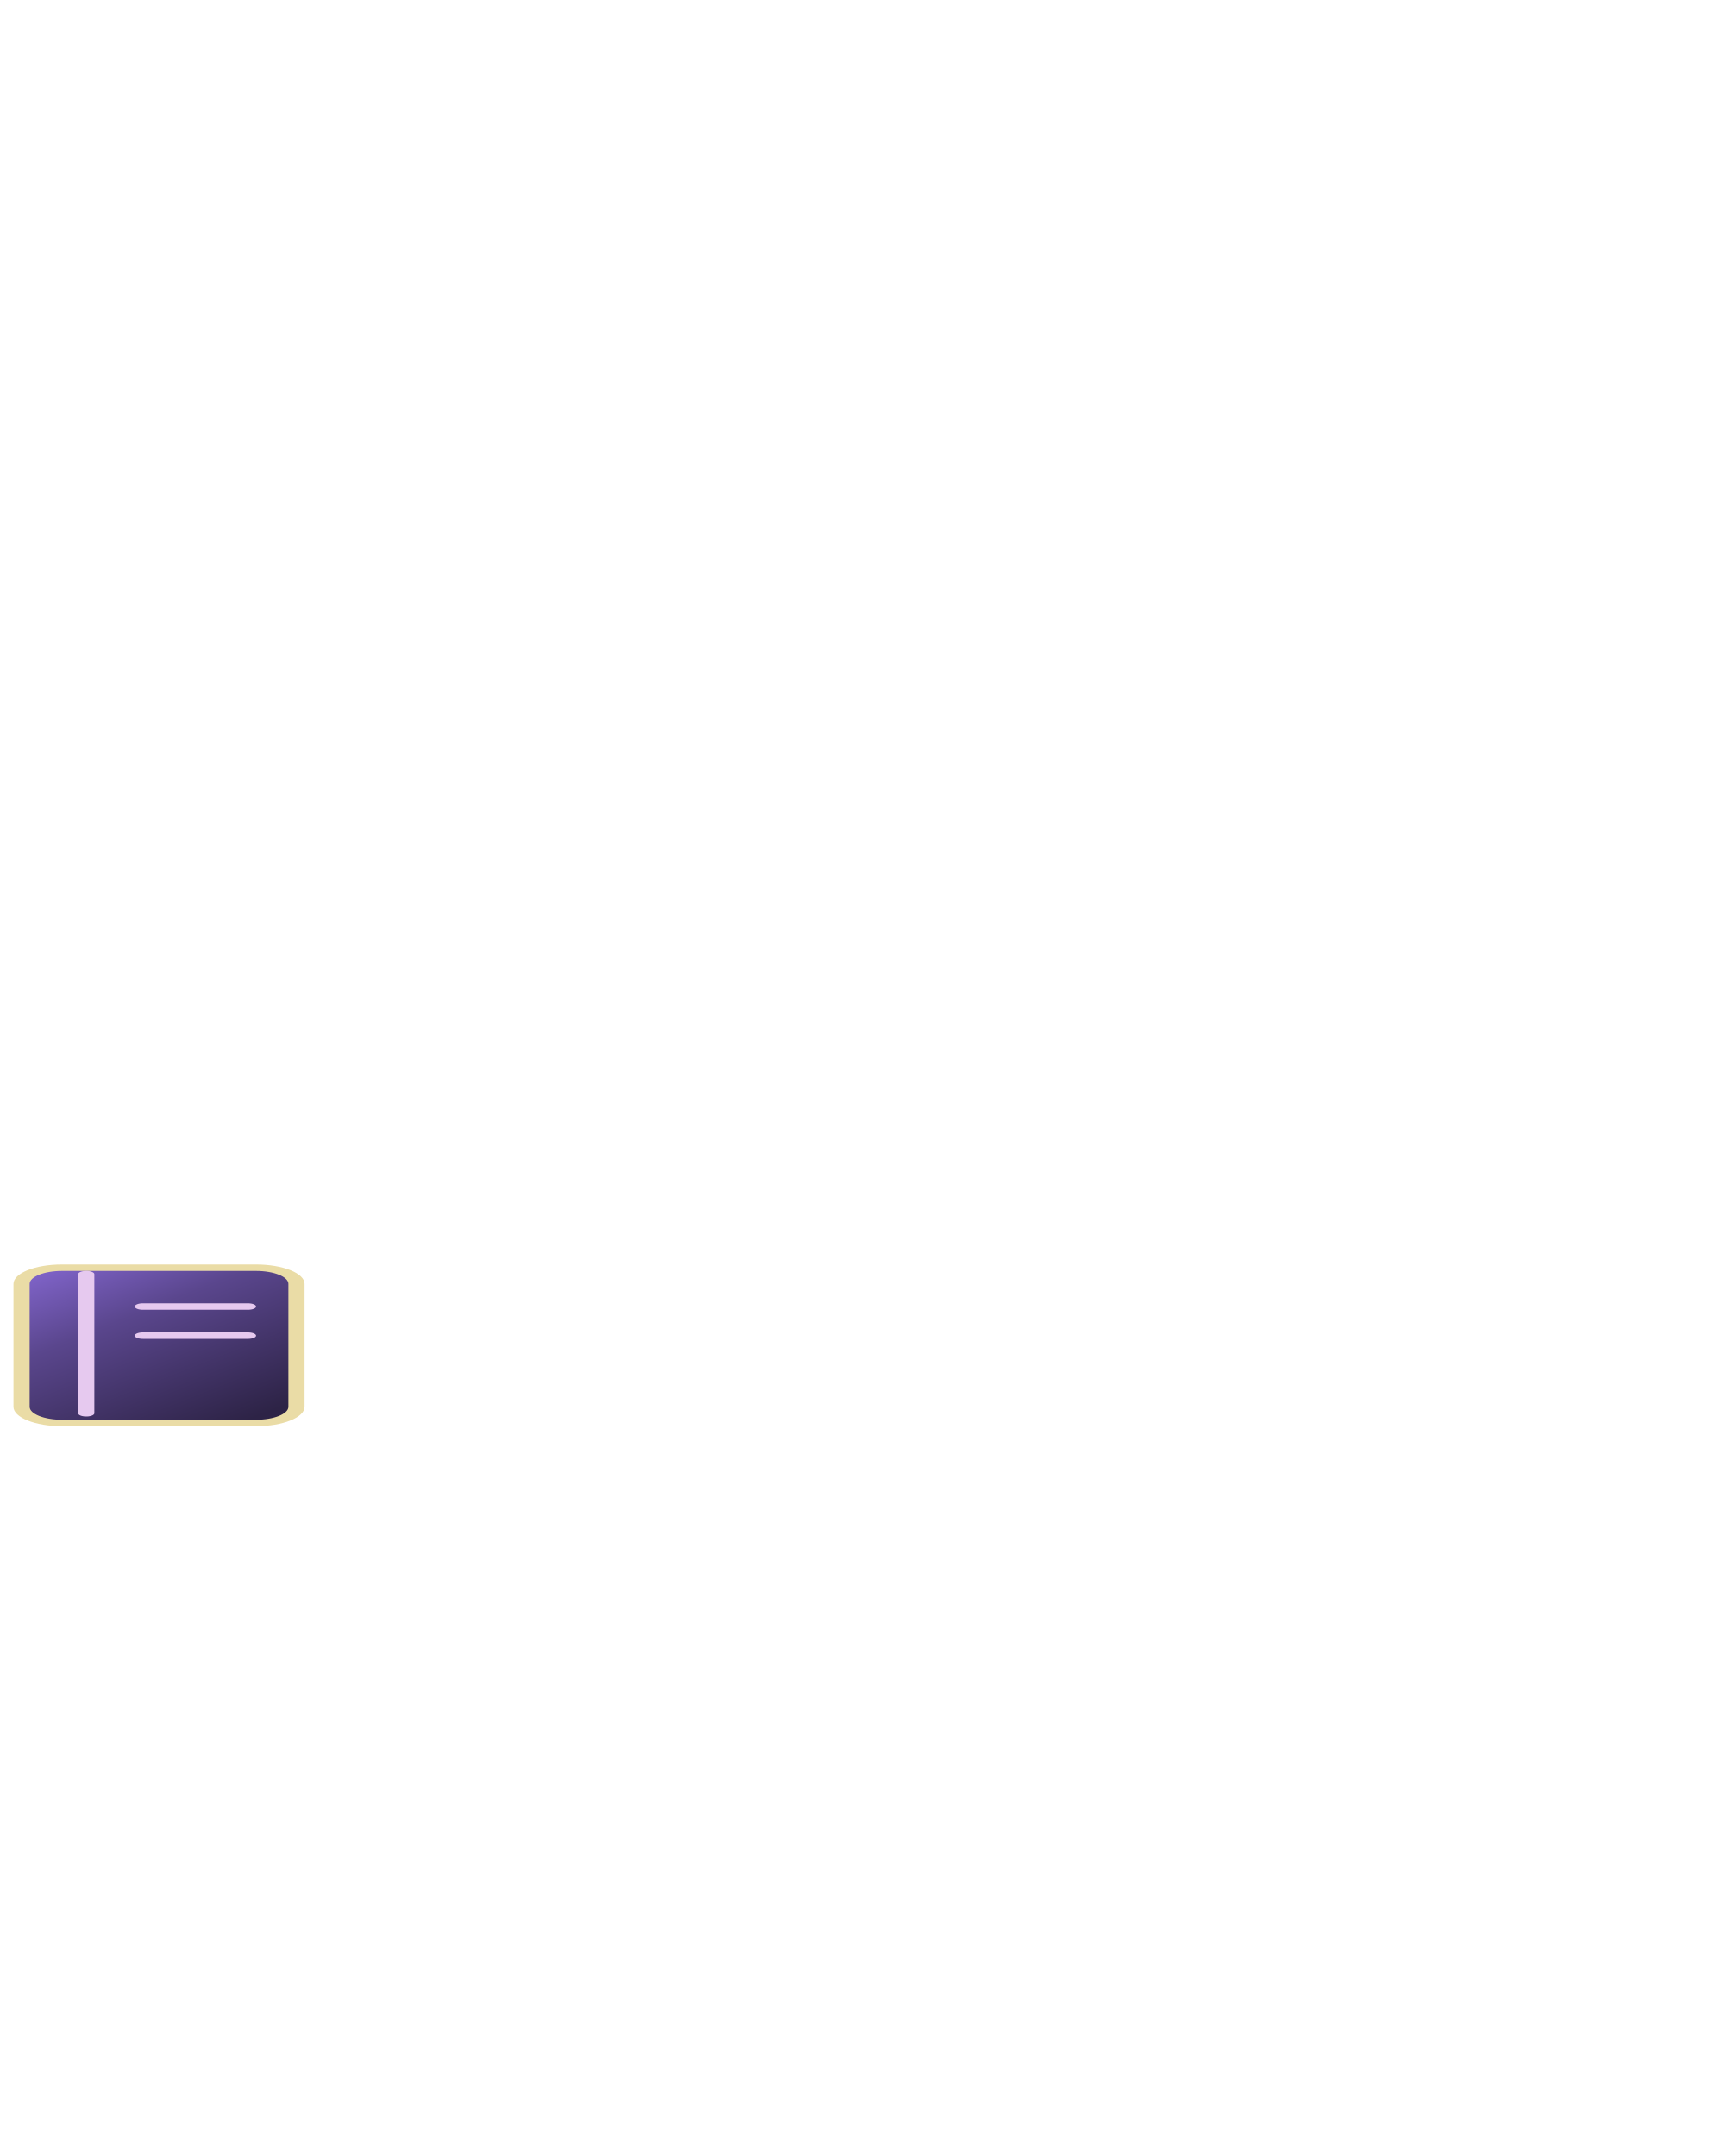
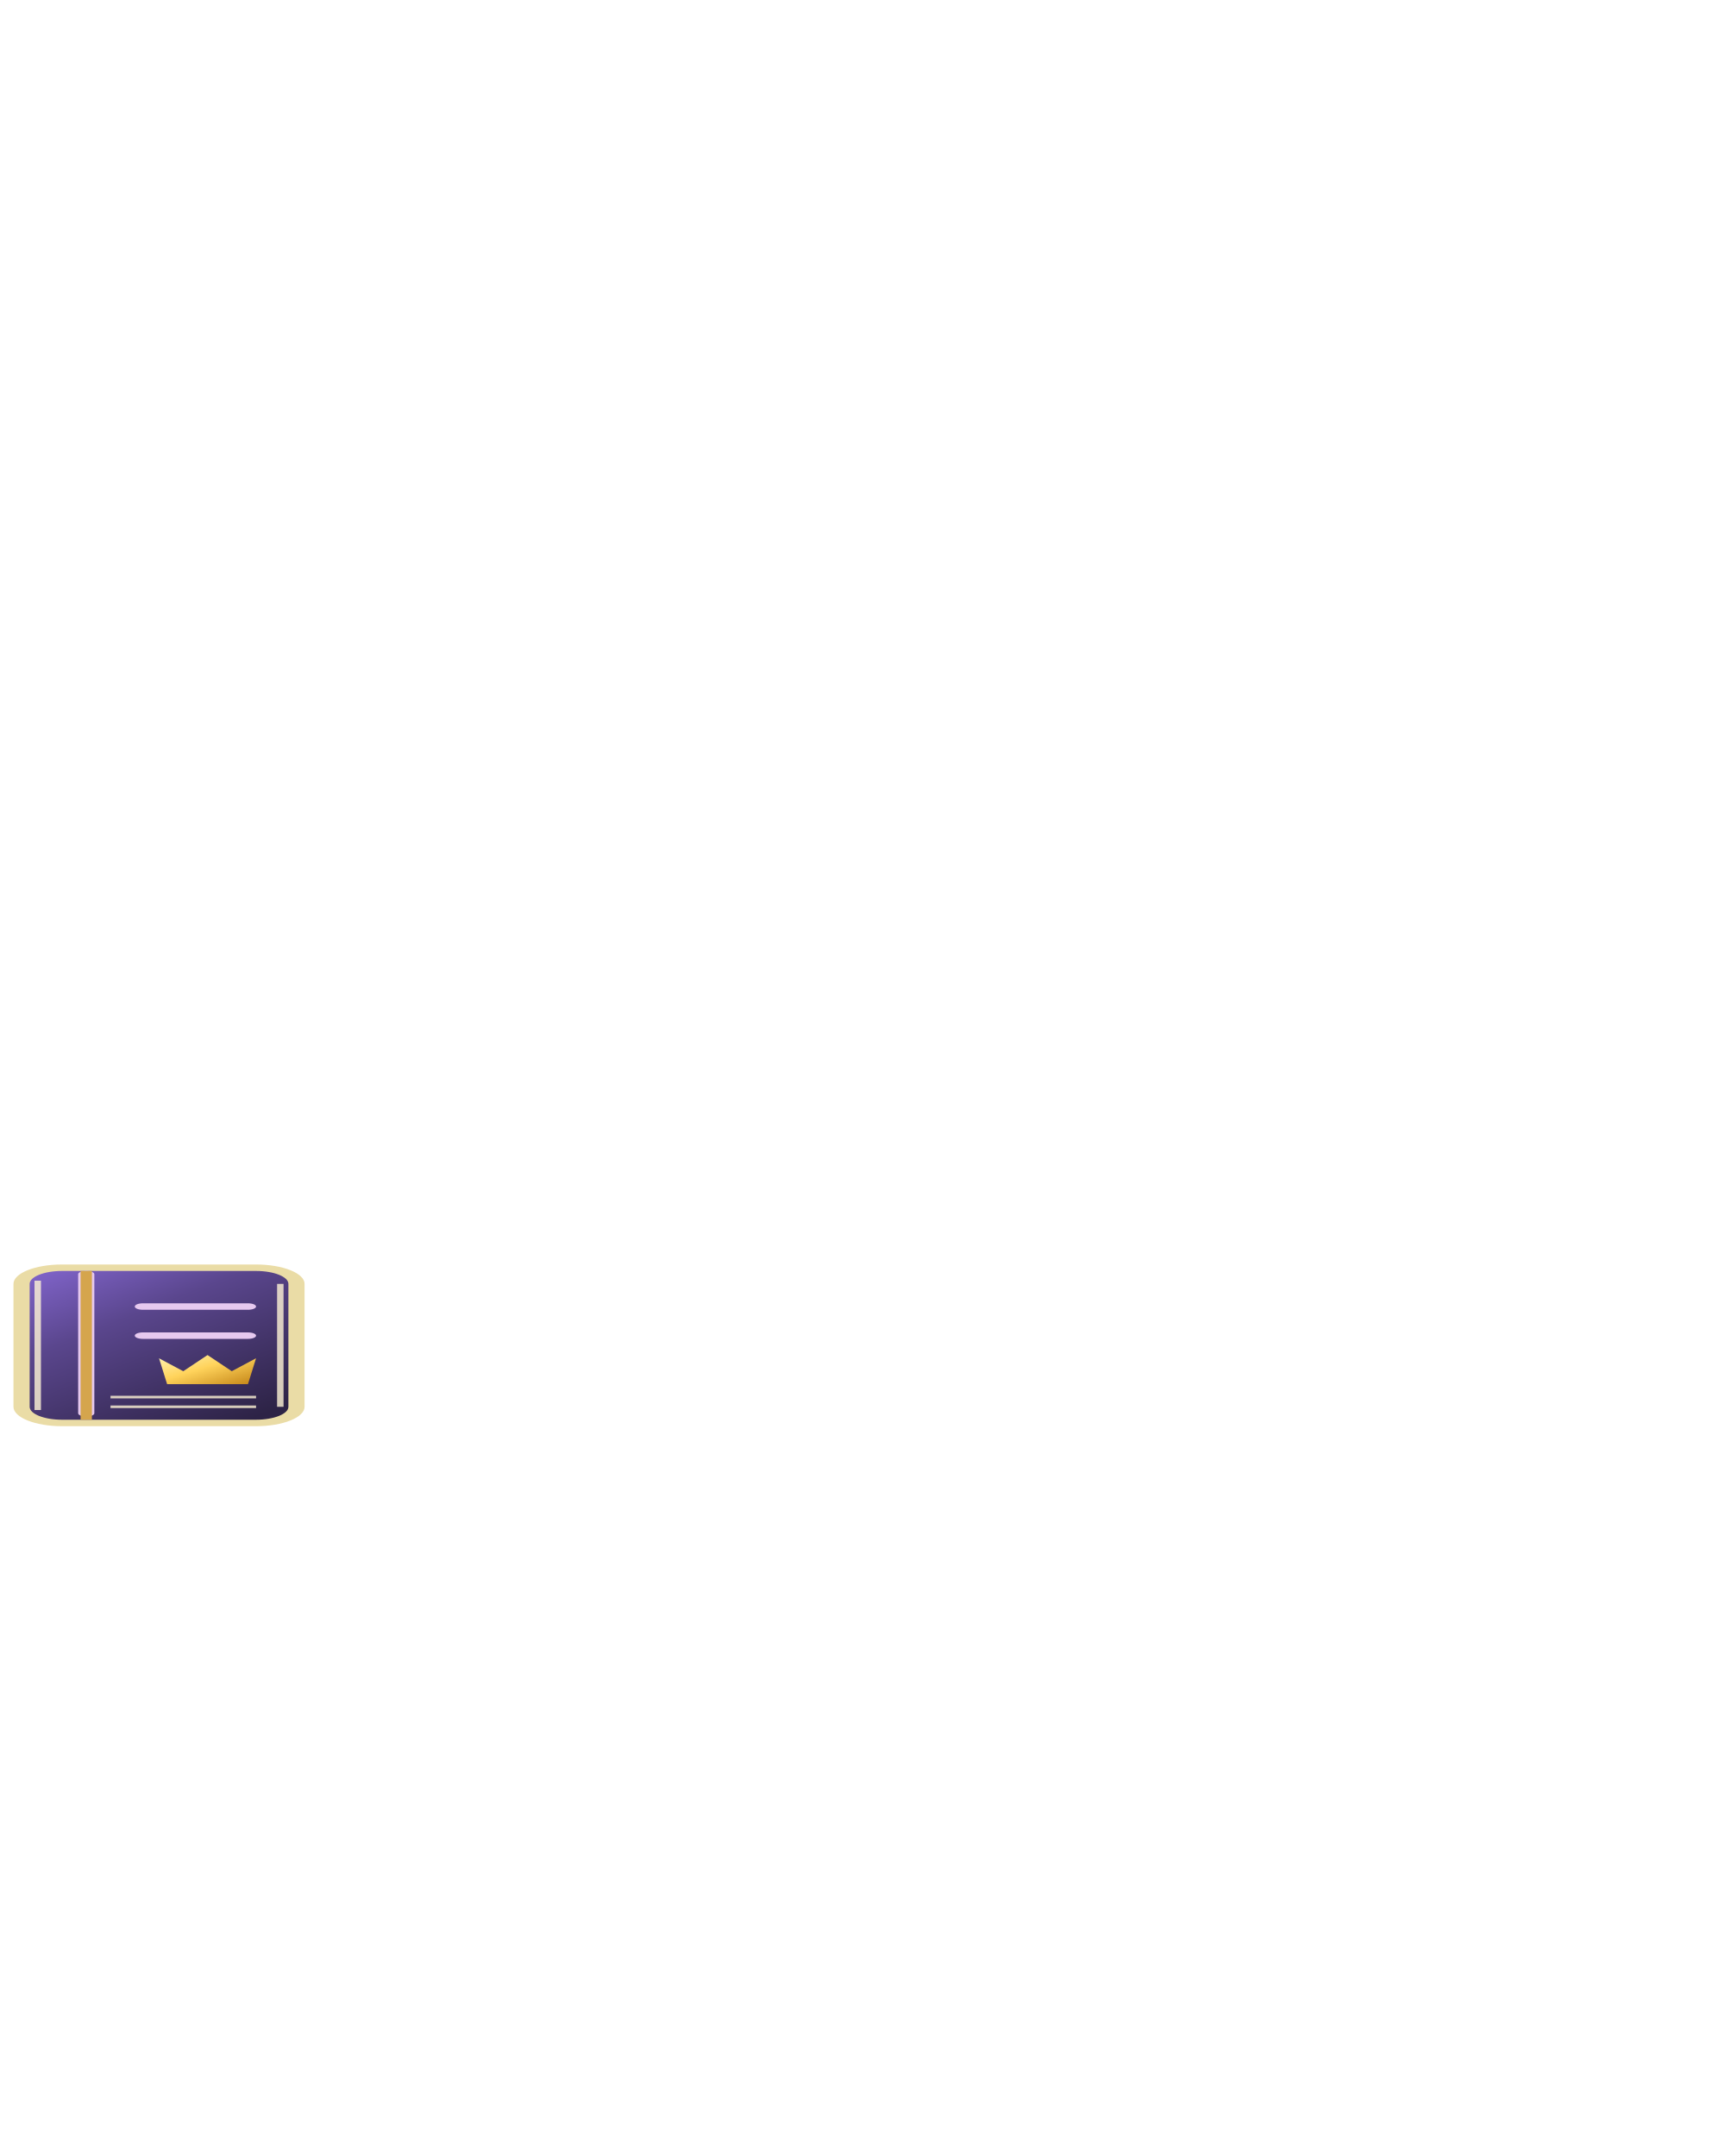
<svg xmlns="http://www.w3.org/2000/svg" width="320" height="400" viewBox="0 0 320 400">
  <defs>
    <linearGradient id="skin" x2=".8" y2="1">
      <stop stop-color="#ffe79a" />
      <stop offset=".48" stop-color="#ffbc38" />
      <stop offset="1" stop-color="#ec7917" />
    </linearGradient>
    <linearGradient id="purple" x2=".8" y2="1">
      <stop stop-color="#bd8afa" />
      <stop offset=".45" stop-color="#783ac3" />
      <stop offset="1" stop-color="#41146d" />
    </linearGradient>
    <linearGradient id="gold" x2="1" y2="1">
      <stop stop-color="#fff4b5" />
      <stop offset=".45" stop-color="#ffd35b" />
      <stop offset="1" stop-color="#c38416" />
    </linearGradient>
    <linearGradient id="dark" x2="1" y2="1">
      <stop stop-color="#41434f" />
      <stop offset="1" stop-color="#15151f" />
    </linearGradient>
    <radialGradient id="iris">
      <stop stop-color="#160d0c" />
      <stop offset=".6" stop-color="#663119" />
      <stop offset="1" stop-color="#be803f" />
    </radialGradient>
  </defs>
  <defs>
    <radialGradient id="eyeWhite" cx=".3" cy=".23" r=".85">
      <stop stop-color="#fffef8" />
      <stop offset=".55" stop-color="#fff6e2" />
      <stop offset=".85" stop-color="#e0c5a1" />
      <stop offset="1" stop-color="#9b603d" />
    </radialGradient>
    <radialGradient id="brownEye" cx=".38" cy=".34" r=".66">
      <stop stop-color="#29140b" />
      <stop offset=".55" stop-color="#47200c" />
      <stop offset=".78" stop-color="#b76a24" />
      <stop offset=".9" stop-color="#6b3518" />
      <stop offset="1" stop-color="#25130f" />
    </radialGradient>
    <linearGradient id="mouth" x1="0" y1="0" x2="0" y2="1">
      <stop stop-color="#190e0d" />
      <stop offset="1" stop-color="#6c251b" />
    </linearGradient>
    <linearGradient id="teeth" x1="0" y1="0" x2="0" y2="1">
      <stop stop-color="#fffdf3" />
      <stop offset="1" stop-color="#d8b6a1" />
    </linearGradient>
    <radialGradient id="lip" cx=".3" cy=".2" r=".9">
      <stop stop-color="#ffa7a0" />
      <stop offset=".6" stop-color="#eb675f" />
      <stop offset="1" stop-color="#9b3032" />
    </radialGradient>
    <linearGradient id="hairShine" x1="0" y1="0" x2=".9" y2="1">
      <stop stop-color="#e1a575" />
      <stop offset=".22" stop-color="#934e2d" />
      <stop offset=".6" stop-color="#4a2218" />
      <stop offset="1" stop-color="#21131c" />
    </linearGradient>
    <linearGradient id="cap" x1=".1" y1="0" x2=".9" y2="1">
      <stop stop-color="#c084f1" />
      <stop offset=".28" stop-color="#8e33d1" />
      <stop offset=".65" stop-color="#57108b" />
      <stop offset="1" stop-color="#280a49" />
    </linearGradient>
    <linearGradient id="charcoal" x1=".15" y1="0" x2=".9" y2="1">
      <stop stop-color="#5b535b" />
      <stop offset=".22" stop-color="#302c37" />
      <stop offset=".6" stop-color="#1d1a23" />
      <stop offset="1" stop-color="#0d0b12" />
    </linearGradient>
  </defs>
  <defs>
    <linearGradient id="accessories-notebook-mat0" x1=".1" y1="0" x2=".8" y2="1">
      <stop stop-color="#7f63c8" />
      <stop offset=".35" stop-color="#5a468d" />
      <stop offset="1" stop-color="#2d2346" />
    </linearGradient>
  </defs>
  <g transform="translate(-80 90) scale(1.5 .6)">
    <rect x="56" y="242" width="34" height="48" rx="5" fill="url(#accessories-notebook-mat0)" stroke="#eadca6" stroke-width="2" />
    <path d="M64 244 L64 287 M71 254 L84 254 M71 263 L84 263" fill="none" stroke="#e6c9ef" stroke-width="2" stroke-linecap="round" stroke-linejoin="round" />
+     <path d="M58 246 L58 286 M88 247 L88 285 M67 285 L85 285 M67 282 L85 282" fill="none" stroke="#fff5d6" stroke-width=".8" opacity=".8" />
+     <path d="M73 270 L76 274 L79 269 L82 274 L85 270 L84 278 L74 278 Z" fill="url(#gold)" />
+     <path d="M64 243 L64 289" stroke="#d5a54d" stroke-width="1.4" />
  </g>
</svg>
